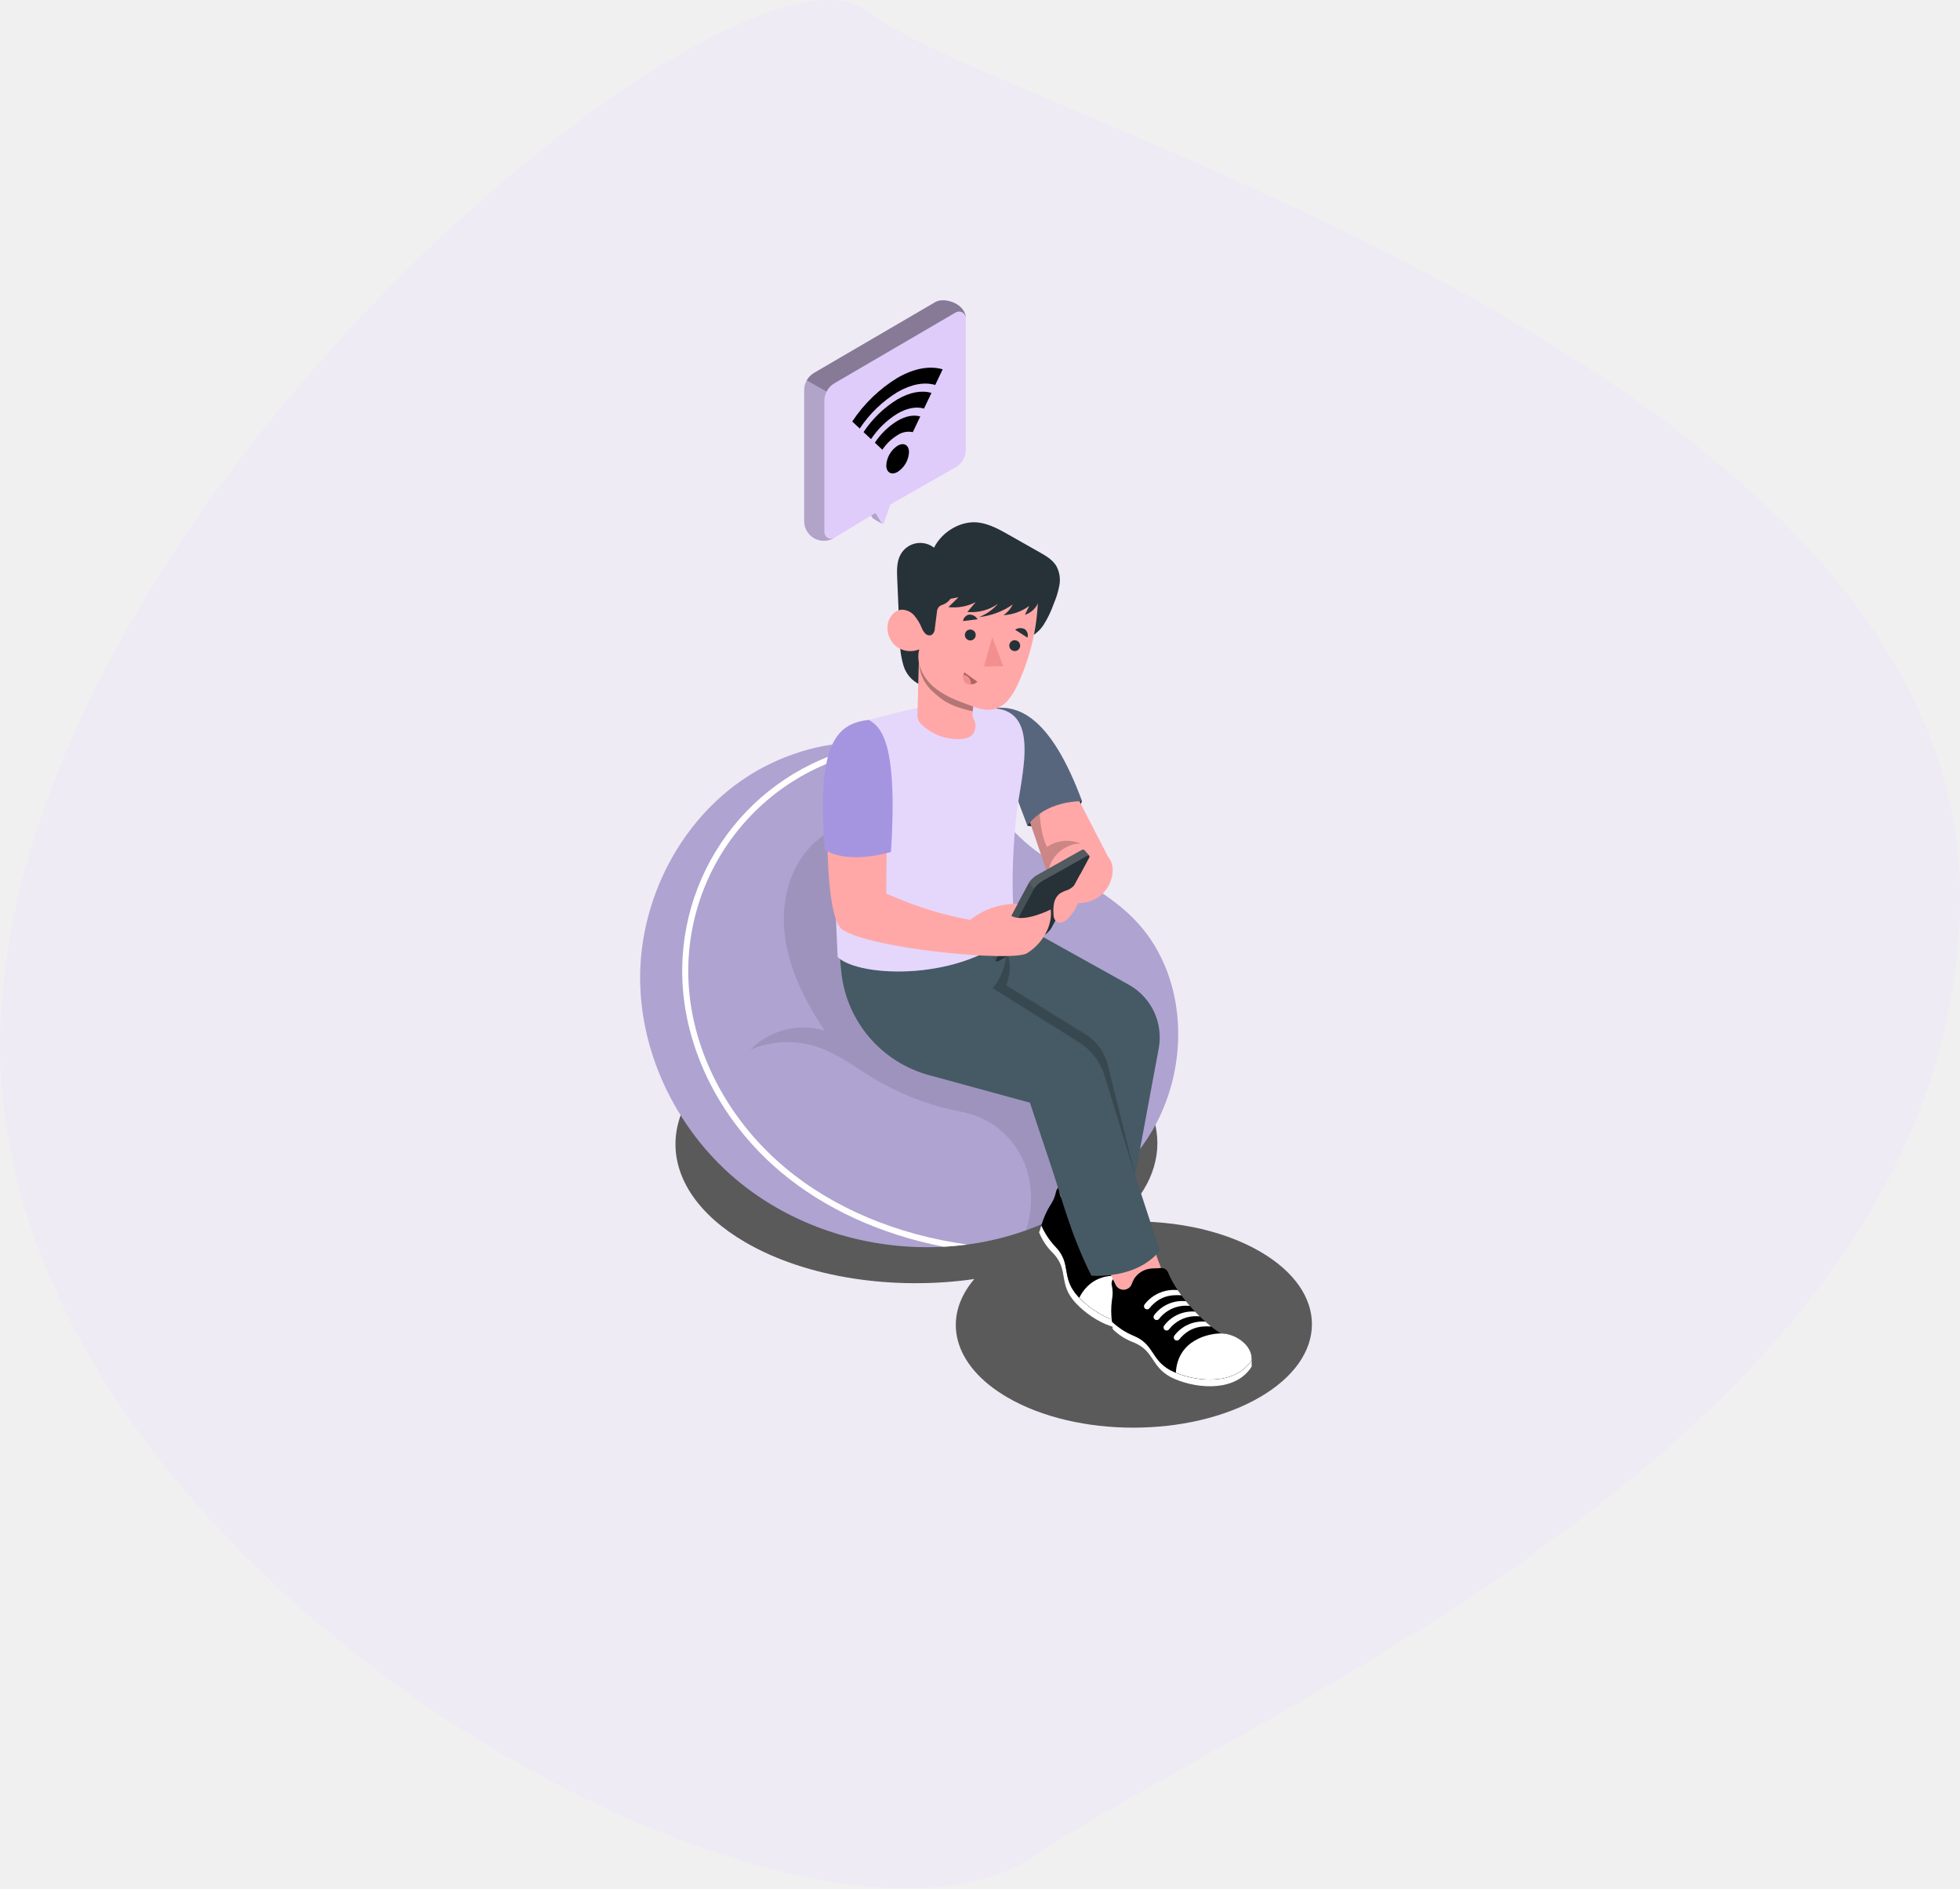
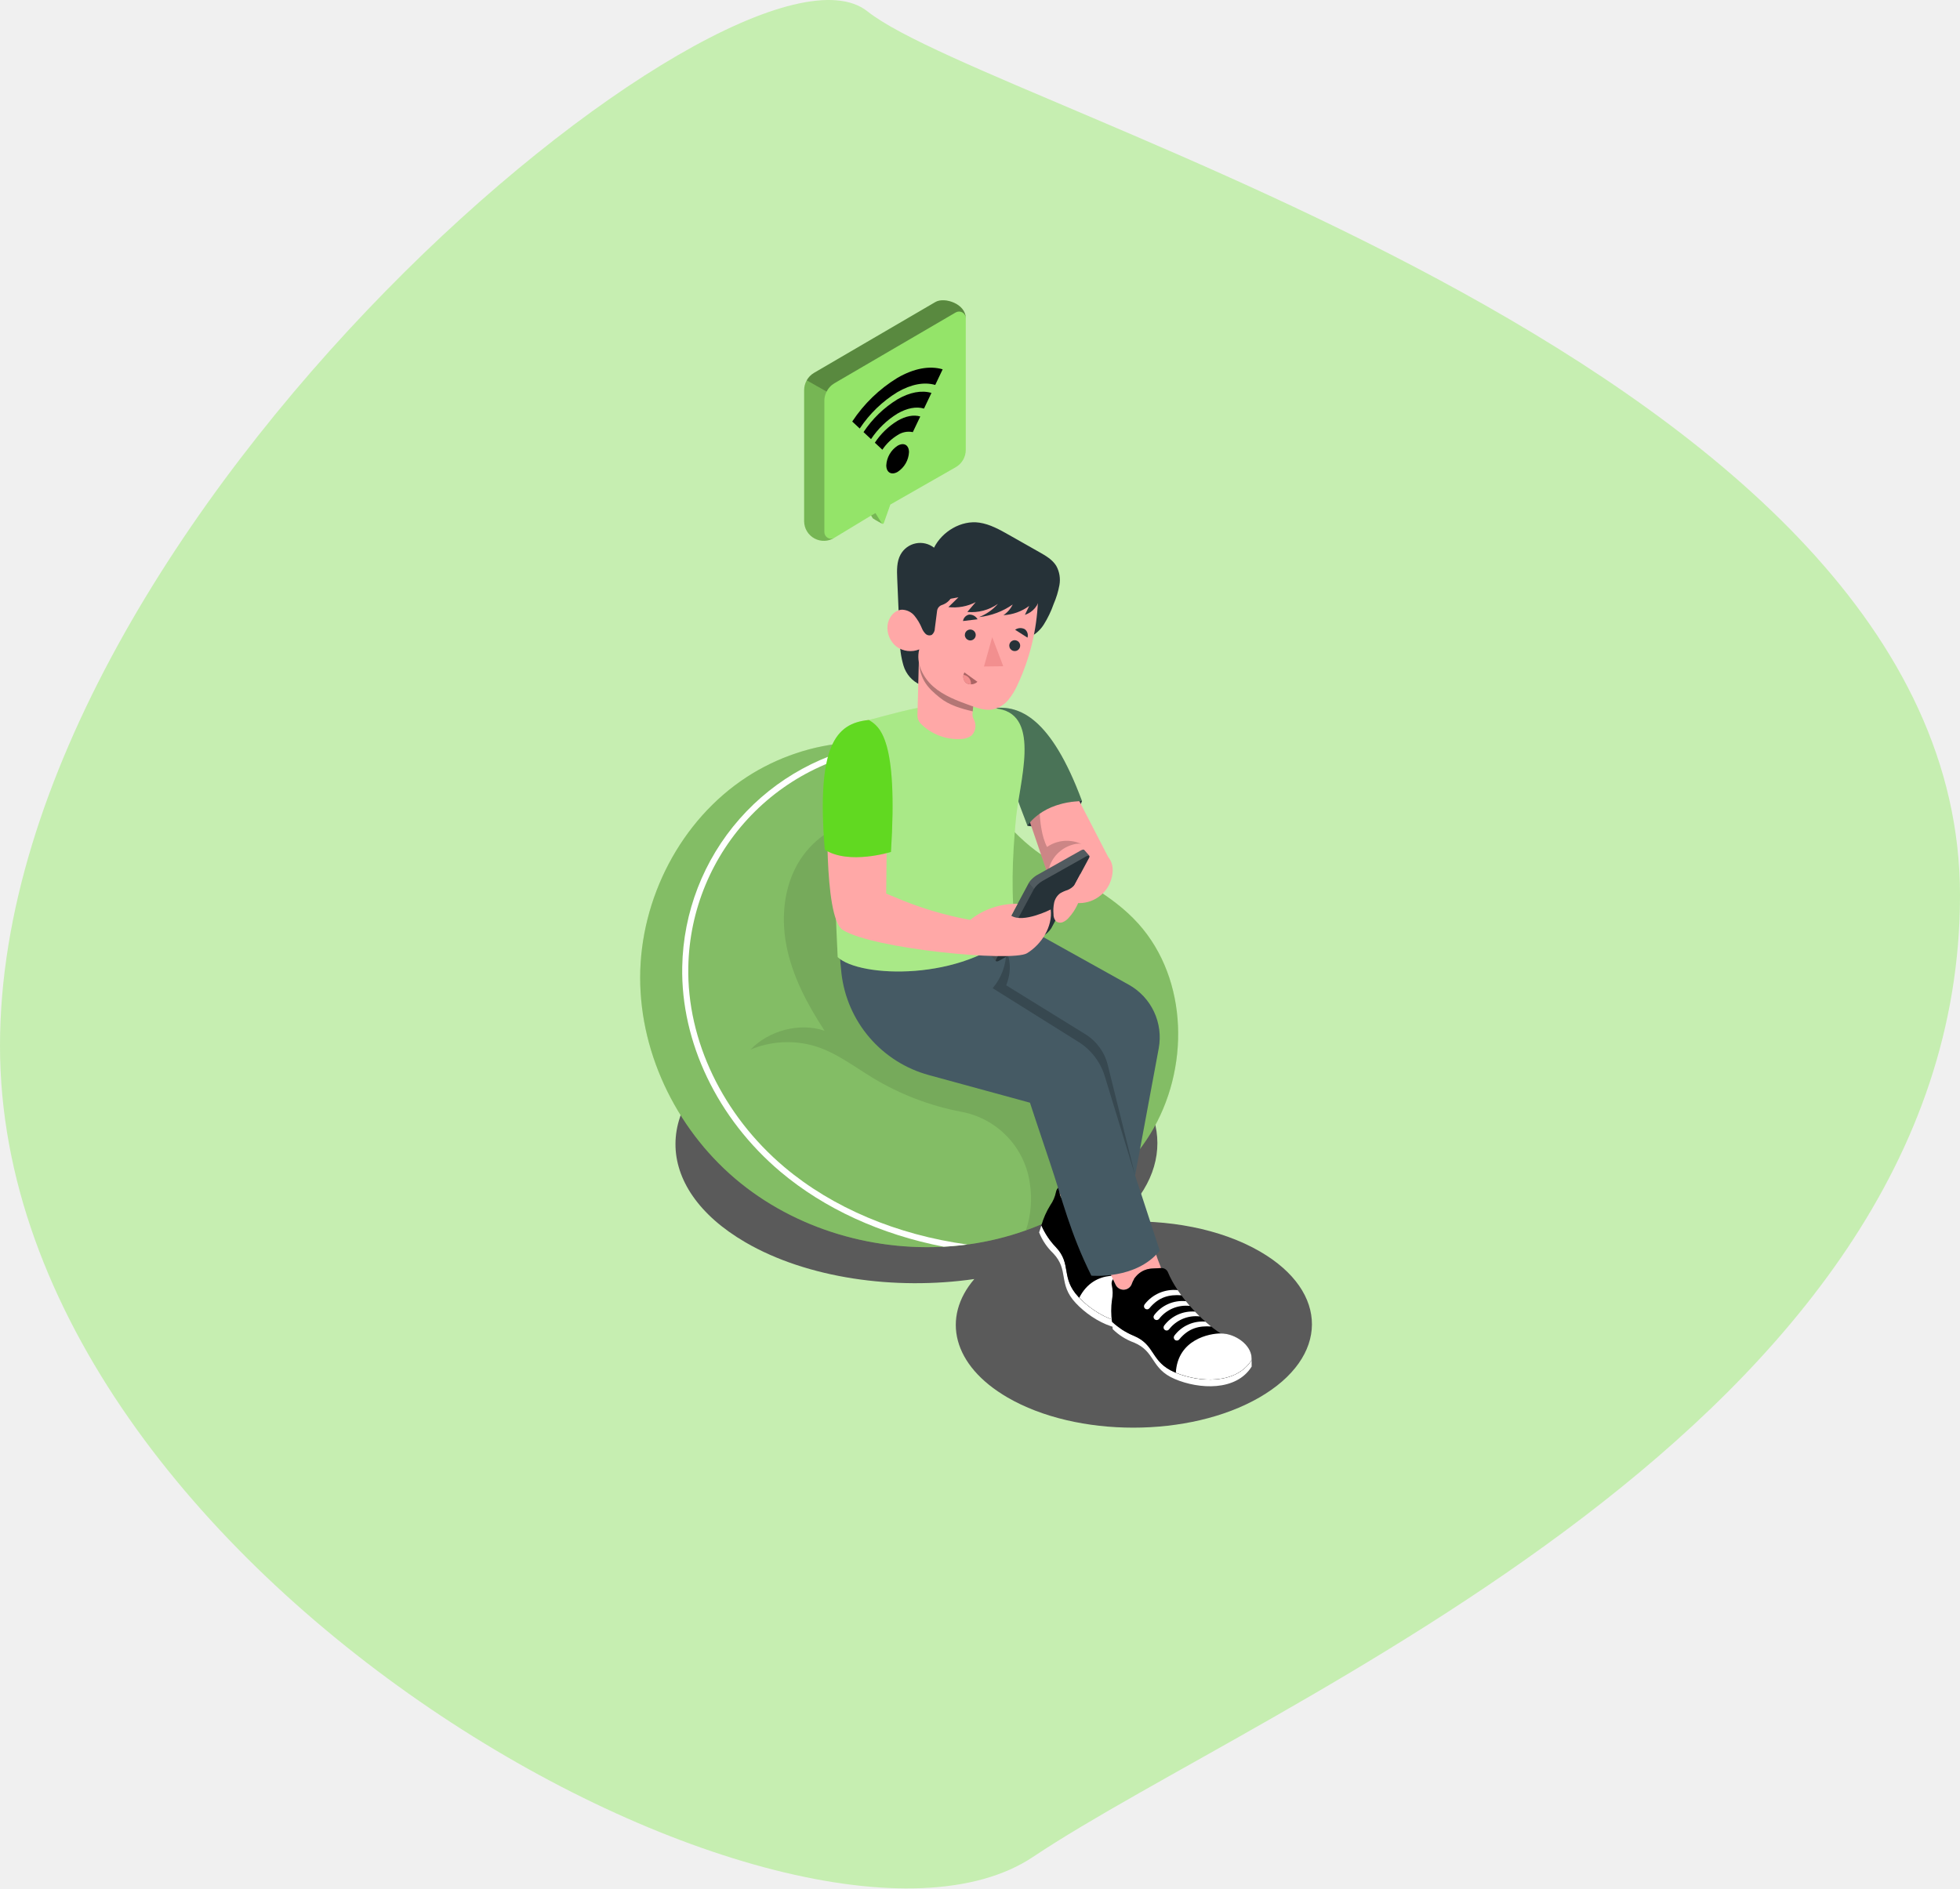
<svg xmlns="http://www.w3.org/2000/svg" width="248" height="239" viewBox="0 0 248 239" fill="none">
-   <path d="M248 113.284C248 180.509 159.933 215.477 130.717 235.006C101.5 254.535 0 199.59 0 132.365C0 65.139 93.5 -11.456 109.75 1.431C126 14.319 248 46.059 248 113.284Z" fill="#efebf5" />
+   <path d="M248 113.284C248 180.509 159.933 215.477 130.717 235.006C101.5 254.535 0 199.59 0 132.365C0 65.139 93.5 -11.456 109.75 1.431C126 14.319 248 46.059 248 113.284Z" fill="#c6eeb1" />
  <path d="M94.469 132.255C106.415 125.358 125.72 125.358 137.588 132.255C148.078 138.35 149.24 147.787 141.131 154.66C147.674 154.254 154.455 155.502 159.452 158.405C168.223 163.503 168.176 171.766 159.349 176.863C150.522 181.959 136.255 181.96 127.481 176.863C120.503 172.808 119.113 166.75 123.28 161.875C113.224 163.329 102.157 161.783 94.326 157.232C82.46 150.333 82.524 139.152 94.469 132.255Z" fill="#5A5A5A" />
-   <path d="M131.976 108.329C136.05 111.158 140.638 113.115 144.041 116.907C150.397 123.992 150.544 135.39 145.552 143.494C140.56 151.597 131.281 156.467 121.828 157.578C111.912 158.747 101.505 156.007 93.726 149.748C85.946 143.489 80.996 133.711 81 123.727C81.004 113.744 86.118 103.799 94.48 98.345C102.11 93.367 113.073 91.949 120.729 97.643C124.6 100.522 127.18 104.771 131.041 107.658C131.349 107.887 131.661 108.111 131.976 108.329Z" fill="#D0BFFF" />
+   <path d="M131.976 108.329C136.05 111.158 140.638 113.115 144.041 116.907C150.397 123.992 150.544 135.39 145.552 143.494C140.56 151.597 131.281 156.467 121.828 157.578C111.912 158.747 101.505 156.007 93.726 149.748C85.946 143.489 80.996 133.711 81 123.727C81.004 113.744 86.118 103.799 94.48 98.345C102.11 93.367 113.073 91.949 120.729 97.643C124.6 100.522 127.18 104.771 131.041 107.658C131.349 107.887 131.661 108.111 131.976 108.329Z" fill="#94e469" />
  <path opacity="0.2" d="M131.976 108.329C136.05 111.158 140.638 113.115 144.041 116.907C150.397 123.992 150.544 135.39 145.552 143.494C140.56 151.597 131.281 156.467 121.828 157.578C111.912 158.747 101.505 156.007 93.726 149.748C85.946 143.489 80.996 133.711 81 123.727C81.004 113.744 86.118 103.799 94.48 98.345C102.11 93.367 113.073 91.949 120.729 97.643C124.6 100.522 127.18 104.771 131.041 107.658C131.349 107.887 131.661 108.111 131.976 108.329Z" fill="black" />
  <path opacity="0.1" d="M131.976 108.329C136.05 111.158 140.638 113.115 144.041 116.907C150.397 123.992 150.544 135.39 145.552 143.494C140.56 151.597 131.281 156.467 121.828 157.578C111.912 158.747 101.505 156.007 93.726 149.748C85.946 143.489 80.996 133.711 81 123.727C81.004 113.744 86.118 103.799 94.48 98.345C102.11 93.367 113.073 91.949 120.729 97.643C124.6 100.522 127.18 104.771 131.041 107.658C131.349 107.887 131.661 108.111 131.976 108.329Z" fill="white" />
  <path opacity="0.1" d="M130.317 149.838L130.289 149.635C129.952 147.426 128.933 145.378 127.375 143.776C125.817 142.174 123.798 141.099 121.599 140.702C117.666 139.949 113.898 138.506 110.468 136.438C108.036 134.968 105.738 133.165 103.009 132.367C100.353 131.605 97.518 131.769 94.969 132.834C97.262 130.426 101.191 129.367 104.335 130.455C102.16 127.127 100.246 123.541 99.498 119.636C98.749 115.732 99.28 111.447 101.635 108.243C102.639 106.878 103.933 105.751 105.425 104.946C106.916 104.14 108.568 103.675 110.26 103.585C111.953 103.494 113.644 103.78 115.213 104.422C116.782 105.064 118.189 106.046 119.333 107.297C121.664 109.847 122.977 113.437 124.51 116.535C125.61 118.761 126.748 121.038 128.561 122.734C131.297 125.292 135.231 126.215 138.067 128.663C141.283 131.438 142.67 135.876 142.685 140.124C142.632 142.99 142.214 145.838 141.441 148.598C138.116 151.772 134.149 154.197 129.809 155.71C130.44 153.82 130.614 151.808 130.317 149.838Z" fill="black" />
  <path d="M86.323 122.358C86.448 115.462 89.015 108.835 93.567 103.654C98.119 98.473 104.361 95.075 111.183 94.063C112.13 94.156 113.069 94.314 113.994 94.535C106.822 94.915 100.06 97.998 95.068 103.163C90.077 108.328 87.227 115.191 87.092 122.372C86.909 131.666 91.457 141.137 99.251 147.711C105.362 152.862 113.478 156.278 122.399 157.507C122.209 157.533 122.019 157.559 121.828 157.582C121.028 157.676 120.221 157.743 119.414 157.786C111.488 156.249 104.31 152.982 98.756 148.299C90.784 141.578 86.137 131.879 86.323 122.358Z" fill="white" />
  <path d="M140.703 146.733C140.411 148.263 140.245 149.814 140.206 151.37L139.103 150.956C138.581 150.759 138.014 150.721 137.47 150.845C136.927 150.968 136.431 151.249 136.046 151.652L135.992 151.709C135.795 151.915 135.526 152.037 135.241 152.05C134.957 152.063 134.678 151.965 134.463 151.778C134.348 151.678 134.256 151.555 134.191 151.417C134.125 151.28 134.089 151.13 134.084 150.978L133.937 146.296L140.703 146.733Z" fill="#FFA8A7" />
  <path d="M136.455 164.135C138.738 166.577 142.941 168.713 145.995 166.628L145.652 167.405C142.599 169.488 138.395 167.353 136.113 164.912C133.83 162.47 135.313 160.778 133.257 158.612C132.481 157.87 131.875 156.97 131.479 155.973C131.57 155.74 131.657 155.436 131.765 155.087C132.208 156.104 132.828 157.035 133.597 157.835C135.654 160.001 134.173 161.692 136.455 164.135Z" fill="white" />
  <path d="M132.892 152.536C133.244 152.036 133.488 151.469 133.61 150.871C133.631 150.731 133.682 150.599 133.76 150.481C133.839 150.364 133.941 150.265 134.062 150.192L134.086 150.977C134.093 151.196 134.165 151.407 134.291 151.584C134.418 151.762 134.594 151.899 134.798 151.977C135.001 152.055 135.224 152.071 135.436 152.023C135.649 151.975 135.843 151.865 135.994 151.708L136.048 151.651C136.434 151.249 136.928 150.968 137.471 150.845C138.014 150.721 138.582 150.76 139.103 150.956L140.221 151.377C140.387 151.44 140.53 151.552 140.63 151.7C140.73 151.847 140.781 152.022 140.777 152.2C140.705 155.402 142.199 159.655 143.769 161.991C145.382 162.658 146.775 164.857 146.064 166.468L145.993 166.629C142.939 168.712 138.736 166.577 136.453 164.136C134.17 161.694 135.653 160.002 133.597 157.835C132.828 157.036 132.208 156.105 131.765 155.088C132.02 154.189 132.399 153.33 132.892 152.536Z" fill="black" />
  <path d="M137.358 157.159C137.266 157.201 137.162 157.207 137.067 157.175C136.971 157.142 136.892 157.074 136.846 156.985C136.799 156.895 136.789 156.791 136.818 156.695C136.847 156.598 136.911 156.516 136.999 156.466C137.668 156.089 138.424 155.891 139.192 155.893C139.961 155.894 140.716 156.094 141.384 156.473C141.452 156.725 141.525 156.976 141.602 157.226C140.961 156.848 140.233 156.643 139.489 156.631C138.745 156.62 138.01 156.801 137.358 157.159Z" fill="white" />
  <path d="M136.796 155.427C136.704 155.471 136.6 155.477 136.504 155.445C136.408 155.413 136.328 155.345 136.281 155.255C136.234 155.165 136.225 155.06 136.254 154.963C136.283 154.866 136.348 154.784 136.437 154.735C137.137 154.351 137.924 154.153 138.723 154.16C139.521 154.166 140.305 154.377 140.999 154.771C141.044 155.032 141.099 155.294 141.158 155.556C139.826 154.854 138.484 154.574 136.796 155.427Z" fill="white" />
  <path d="M137.975 158.881C137.884 158.924 137.779 158.931 137.683 158.899C137.587 158.867 137.507 158.798 137.46 158.708C137.414 158.618 137.404 158.514 137.433 158.417C137.462 158.32 137.527 158.238 137.616 158.188C138.269 157.82 139.006 157.622 139.756 157.615C140.506 157.607 141.246 157.789 141.908 158.144C142.004 158.415 142.107 158.681 142.212 158.944C141.571 158.568 140.844 158.364 140.102 158.353C139.359 158.342 138.626 158.524 137.975 158.881Z" fill="white" />
  <path d="M143.77 161.99C145.383 162.657 146.776 164.856 146.065 166.467L145.994 166.628C142.985 168.68 138.865 166.638 136.56 164.242C138.483 160.473 142.501 161.412 143.77 161.99Z" fill="white" />
  <path d="M138.65 160.563C138.558 160.608 138.453 160.616 138.356 160.584C138.259 160.553 138.178 160.484 138.131 160.393C138.084 160.303 138.074 160.197 138.104 160.099C138.134 160.002 138.201 159.92 138.291 159.871C138.946 159.502 139.684 159.305 140.436 159.298C141.188 159.291 141.929 159.475 142.591 159.832C142.728 160.131 142.868 160.418 143.011 160.692C141.681 159.99 140.338 159.712 138.65 160.563Z" fill="white" />
  <path d="M145.5 156.042C145.85 157.559 146.324 159.046 146.917 160.486L145.744 160.551C145.187 160.582 144.652 160.775 144.205 161.108C143.757 161.44 143.418 161.897 143.228 162.421L143.201 162.495C143.104 162.763 142.907 162.983 142.652 163.11C142.397 163.237 142.102 163.26 141.83 163.176C141.685 163.13 141.551 163.056 141.435 162.956C141.32 162.857 141.227 162.735 141.161 162.598L139.136 158.375L145.5 156.042Z" fill="#FFA8A7" />
  <path d="M148.639 173.678C151.713 174.99 156.42 175.247 158.372 172.108V172.956C156.417 176.095 151.712 175.838 148.639 174.525C145.566 173.212 146.239 171.067 143.483 169.914C142.475 169.548 141.558 168.969 140.793 168.217C140.783 167.967 140.74 167.653 140.697 167.29C141.513 168.042 142.457 168.643 143.483 169.065C146.237 170.219 145.565 172.364 148.639 173.678Z" fill="white" />
  <path d="M140.697 164.504C140.817 163.905 140.812 163.287 140.682 162.691C140.645 162.555 140.639 162.412 140.663 162.273C140.687 162.134 140.741 162.002 140.821 161.887L141.161 162.598C141.256 162.795 141.406 162.959 141.594 163.071C141.781 163.182 141.997 163.236 142.215 163.225C142.433 163.214 142.643 163.139 142.818 163.009C142.994 162.88 143.127 162.701 143.201 162.496L143.228 162.422C143.418 161.898 143.758 161.441 144.205 161.109C144.652 160.776 145.188 160.583 145.744 160.552L146.937 160.486C147.114 160.476 147.291 160.521 147.441 160.616C147.592 160.711 147.71 160.85 147.778 161.014C149.004 163.973 152.089 167.26 154.467 168.765C156.212 168.725 158.374 170.174 158.374 171.935V172.111C156.418 175.249 151.713 174.992 148.64 173.68C145.567 172.367 146.24 170.221 143.485 169.069C142.458 168.647 141.515 168.046 140.699 167.294C140.568 166.368 140.568 165.429 140.697 164.504Z" fill="black" />
  <path d="M146.649 166.93C146.583 167.008 146.489 167.057 146.388 167.066C146.287 167.076 146.186 167.046 146.107 166.982C146.027 166.918 145.976 166.826 145.964 166.725C145.951 166.624 145.979 166.522 146.041 166.441C146.501 165.826 147.113 165.341 147.816 165.032C148.52 164.722 149.291 164.601 150.056 164.678C150.22 164.881 150.388 165.081 150.559 165.279C149.82 165.192 149.071 165.299 148.386 165.588C147.7 165.878 147.102 166.34 146.649 166.93Z" fill="white" />
  <path d="M145.436 165.573C145.37 165.651 145.277 165.7 145.176 165.709C145.074 165.719 144.973 165.689 144.894 165.625C144.815 165.561 144.763 165.469 144.751 165.368C144.739 165.267 144.766 165.165 144.828 165.085C145.314 164.451 145.954 163.952 146.688 163.635C147.421 163.319 148.223 163.195 149.018 163.276C149.165 163.496 149.32 163.714 149.479 163.931C147.977 163.826 146.636 164.112 145.436 165.573Z" fill="white" />
  <path d="M147.909 168.258C147.842 168.333 147.749 168.381 147.649 168.39C147.548 168.399 147.448 168.368 147.37 168.305C147.291 168.242 147.24 168.151 147.228 168.051C147.215 167.951 147.241 167.85 147.301 167.769C147.751 167.168 148.345 166.69 149.028 166.381C149.711 166.071 150.462 165.939 151.21 165.997C151.408 166.207 151.61 166.409 151.811 166.606C151.073 166.52 150.326 166.627 149.642 166.917C148.958 167.206 148.361 167.668 147.909 168.258Z" fill="white" />
  <path d="M154.467 168.763C156.212 168.722 158.374 170.172 158.374 171.933V172.108C156.449 175.2 151.855 174.995 148.779 173.733C149.014 169.509 153.072 168.747 154.467 168.763Z" fill="white" />
  <path d="M149.205 169.524C149.14 169.602 149.046 169.651 148.945 169.66C148.844 169.67 148.743 169.64 148.663 169.576C148.584 169.512 148.533 169.42 148.52 169.319C148.508 169.218 148.536 169.116 148.597 169.035C149.048 168.433 149.644 167.955 150.329 167.646C151.014 167.336 151.767 167.205 152.516 167.265C152.762 167.483 153.006 167.689 153.248 167.882C151.746 167.777 150.406 168.062 149.205 169.524Z" fill="white" />
  <path d="M127.44 116.054L142.828 124.627C144.223 125.404 145.338 126.599 146.018 128.044C146.697 129.489 146.905 131.111 146.614 132.68L143.627 148.765L146.742 158.28C143.771 161.99 138.09 161.446 138.09 161.446C135.384 156.019 134.421 151.791 132.884 147.244C131.346 142.696 130.322 139.558 130.322 139.558L117.542 136.066C114.62 135.272 112.002 133.62 110.028 131.323C108.054 129.027 106.814 126.191 106.469 123.182C106.251 121.25 106.241 119.93 106.241 119.93L127.44 116.054Z" fill="#455A64" />
  <path opacity="0.2" d="M127.325 120.377C127.323 122.094 126.713 123.756 125.604 125.067L136.463 131.864C138.056 132.861 139.236 134.4 139.785 136.197L143.629 148.765L140.162 134.769C139.763 133.159 138.75 131.769 137.339 130.897L127.313 124.7C128.337 122.138 127.325 120.377 127.325 120.377Z" fill="black" />
  <path d="M136.906 101.383C135.337 105.584 130.009 104.511 130.009 104.511C129.736 98.855 136.906 101.383 136.906 101.383Z" fill="#263238" />
  <path d="M125.774 89.615L126.171 89.619C128.83 89.649 132.193 91.457 133.836 96.097L140.222 108.466L132.933 111.698L128.944 100.021L125.774 89.615Z" fill="#FFA8A7" />
  <path opacity="0.2" d="M130.894 97.823C131.403 99.284 131.435 100.86 131.516 102.405C131.598 103.949 131.776 105.815 132.483 107.19C133.262 106.651 134.195 106.379 135.142 106.413C136.089 106.448 136.999 106.787 137.737 107.382C138.266 107.826 138.673 108.398 138.919 109.043L132.933 111.698L128.944 100.021L126.983 93.583C127.884 93.995 128.694 94.582 129.365 95.31C130.037 96.038 130.556 96.892 130.894 97.823Z" fill="black" />
  <path d="M132.864 109.466C133.141 108.777 133.589 108.17 134.166 107.704C134.744 107.237 135.43 106.926 136.162 106.799C136.923 106.721 137.692 106.832 138.401 107.122C139.109 107.413 139.734 107.874 140.222 108.465C141.017 109.426 140.892 110.725 140.39 111.867C139.971 112.754 139.257 113.468 138.37 113.888C137.484 114.308 136.479 114.408 135.527 114.171C133.643 113.645 132.155 111.288 132.864 109.466Z" fill="#FFA8A7" />
  <path d="M125.774 89.615C128.95 89.262 132.951 90.726 136.906 101.383C131.755 101.51 130.009 104.511 130.009 104.511C127.682 98.582 125.063 90.362 125.063 90.362L125.774 89.615Z" fill="#455A64" />
-   <path opacity="0.2" d="M125.774 89.615C128.95 89.262 132.951 90.726 136.906 101.383C131.755 101.51 130.009 104.511 130.009 104.511C127.682 98.582 125.063 90.362 125.063 90.362L125.774 89.615Z" fill="#a594e0" />
-   <path d="M105.995 121.13C108.725 123.752 121.836 124.234 128.526 117.865C127.884 113.369 128.098 108.553 128.526 103.789C128.954 99.026 131.737 90.695 126.421 89.727C119.321 88.341 115.734 89.615 109.938 91.124C104.871 99.562 105.567 112.192 105.995 121.13Z" fill="#DFCCFB" />
+   <path opacity="0.2" d="M125.774 89.615C128.95 89.262 132.951 90.726 136.906 101.383C131.755 101.51 130.009 104.511 130.009 104.511C127.682 98.582 125.063 90.362 125.063 90.362L125.774 89.615Z" fill="#61d921" />
+   <path d="M105.995 121.13C108.725 123.752 121.836 124.234 128.526 117.865C127.884 113.369 128.098 108.553 128.526 103.789C128.954 99.026 131.737 90.695 126.421 89.727C119.321 88.341 115.734 89.615 109.938 91.124C104.871 99.562 105.567 112.192 105.995 121.13Z" fill="#94e469" />
  <path opacity="0.2" d="M105.995 121.13C108.725 123.752 121.836 124.234 128.526 117.865C127.884 113.369 128.098 108.553 128.526 103.789C128.954 99.026 131.737 90.695 126.421 89.727C119.321 88.341 115.734 89.615 109.938 91.124C104.871 99.562 105.567 112.192 105.995 121.13Z" fill="white" />
  <path d="M116.457 86.672C115.947 86.444 115.492 86.109 115.123 85.689C114.754 85.27 114.48 84.775 114.319 84.24C114.005 83.168 113.849 82.057 113.855 80.94L113.525 73.22C113.481 72.18 113.45 71.081 113.955 70.172C114.154 69.814 114.429 69.502 114.759 69.26C115.09 69.018 115.47 68.85 115.871 68.769C116.273 68.687 116.688 68.694 117.087 68.788C117.486 68.882 117.86 69.062 118.183 69.314C119.22 67.252 121.638 65.809 123.921 66.147C125.263 66.346 126.478 67.027 127.658 67.695L131.523 69.884C132.329 70.34 133.17 70.829 133.651 71.621C134.058 72.358 134.199 73.212 134.051 74.041C133.901 74.862 133.657 75.663 133.324 76.429C133.004 77.35 132.581 78.231 132.062 79.057C131.536 79.887 130.743 80.513 129.813 80.831C126.762 81.737 124.403 84.222 121.645 85.812C120.903 86.28 120.109 86.659 119.279 86.941C118.332 87.132 117.35 87.039 116.457 86.672Z" fill="#263238" />
  <path d="M123.325 87.297L123.05 90.376C123.036 90.615 123.097 90.852 123.224 91.055C123.394 91.377 123.46 91.744 123.411 92.105C123.362 92.466 123.202 92.802 122.952 93.067C122.555 93.366 122.073 93.529 121.577 93.533C120.638 93.584 119.699 93.435 118.822 93.097C117.945 92.758 117.15 92.238 116.488 91.57C116.354 91.43 116.249 91.265 116.18 91.084C116.111 90.903 116.079 90.71 116.085 90.516L116.287 82.708L123.325 87.297Z" fill="#FFA8A7" />
  <path opacity="0.3" d="M116.287 82.708L123.325 87.297L123.081 90.028C121.589 89.678 120.088 89.248 118.907 88.288C117.405 87.066 116.085 85.856 116.287 82.708Z" fill="black" />
  <path d="M131.328 76.153C131.174 79.752 130.317 83.285 128.803 86.554C128.495 87.279 128.087 87.956 127.59 88.568C127.087 89.182 126.394 89.61 125.619 89.784C124.668 89.962 123.705 89.626 122.795 89.295C121.132 88.692 119.427 88.064 118.095 86.9C116.762 85.737 115.866 83.9 116.314 82.189C115.844 82.377 115.335 82.444 114.832 82.385C114.33 82.325 113.85 82.14 113.437 81.847C113.039 81.528 112.726 81.116 112.527 80.646C112.328 80.177 112.249 79.665 112.297 79.157C112.401 78.173 113.153 77.188 114.142 77.163C114.445 77.172 114.743 77.247 115.015 77.381C115.287 77.514 115.527 77.705 115.718 77.94C116.099 78.411 116.409 78.935 116.64 79.495C116.745 79.765 116.904 80.009 117.108 80.214C117.212 80.314 117.345 80.381 117.488 80.404C117.631 80.427 117.778 80.406 117.908 80.344C118.029 80.243 118.125 80.116 118.191 79.973C118.256 79.83 118.289 79.674 118.287 79.516L118.572 77.297C118.595 77.127 118.667 76.967 118.78 76.837C118.892 76.707 119.039 76.612 119.204 76.563C119.702 76.395 120.122 76.054 120.389 75.602C120.623 75.204 120.795 74.774 120.9 74.326C120.921 74.242 120.962 74.164 121.019 74.099C121.076 74.034 121.147 73.983 121.227 73.951C121.308 73.919 121.394 73.906 121.48 73.913C121.567 73.921 121.65 73.948 121.723 73.994C124.468 75.704 128.143 76.402 131.328 76.153Z" fill="#FFA8A7" />
  <path d="M125.547 80.642L126.943 84.322L124.504 84.352L125.547 80.642Z" fill="#F28F8F" />
  <path d="M122.03 85.103L123.671 86.289C123.481 86.466 123.239 86.576 122.982 86.603C122.724 86.629 122.465 86.572 122.243 86.438C122.06 86.273 121.939 86.051 121.9 85.808C121.861 85.565 121.907 85.316 122.03 85.103Z" fill="#F28F8F" />
  <path opacity="0.3" d="M122.03 85.103L123.671 86.289C123.481 86.466 123.239 86.576 122.982 86.603C122.724 86.629 122.465 86.572 122.243 86.438C122.06 86.273 121.939 86.051 121.9 85.808C121.861 85.565 121.907 85.316 122.03 85.103Z" fill="black" />
  <path d="M122.855 86.605C122.639 86.611 122.426 86.553 122.243 86.438C122.095 86.316 121.986 86.154 121.93 85.971C121.874 85.787 121.874 85.591 121.929 85.408C122.207 85.452 122.457 85.6 122.63 85.823C122.802 86.045 122.883 86.325 122.855 86.605Z" fill="#F28F8F" />
  <path d="M122.107 80.177C122.071 80.308 122.073 80.447 122.116 80.577C122.158 80.706 122.237 80.82 122.344 80.905C122.452 80.989 122.581 81.039 122.717 81.05C122.853 81.061 122.988 81.031 123.107 80.964C123.226 80.897 123.322 80.797 123.384 80.675C123.446 80.554 123.47 80.417 123.454 80.282C123.438 80.147 123.382 80.019 123.293 79.916C123.205 79.812 123.088 79.738 122.956 79.701C122.869 79.676 122.778 79.669 122.689 79.68C122.599 79.69 122.512 79.719 122.433 79.763C122.354 79.807 122.285 79.867 122.229 79.938C122.173 80.009 122.132 80.09 122.107 80.177Z" fill="#263238" />
  <path d="M127.731 81.526C127.694 81.657 127.697 81.796 127.739 81.926C127.781 82.055 127.861 82.169 127.968 82.254C128.075 82.338 128.204 82.388 128.34 82.399C128.476 82.409 128.612 82.379 128.73 82.313C128.849 82.246 128.945 82.146 129.007 82.024C129.069 81.903 129.093 81.766 129.077 81.631C129.061 81.496 129.005 81.368 128.916 81.265C128.828 81.161 128.711 81.087 128.579 81.05C128.404 81 128.216 81.023 128.056 81.112C127.897 81.202 127.78 81.35 127.731 81.526Z" fill="#263238" />
  <path d="M128.444 79.703L130.008 80.7C130.067 80.509 130.067 80.304 130.006 80.114C129.946 79.923 129.829 79.755 129.67 79.633C129.48 79.529 129.264 79.481 129.047 79.493C128.831 79.505 128.622 79.578 128.444 79.703Z" fill="#263238" />
  <path d="M123.691 78.376L121.849 78.598C121.879 78.4 121.968 78.216 122.105 78.07C122.242 77.924 122.421 77.823 122.617 77.782C122.833 77.771 123.049 77.821 123.239 77.925C123.428 78.031 123.585 78.186 123.691 78.376Z" fill="#263238" />
  <path d="M131.573 75.536C131.507 76.056 131.293 76.547 130.959 76.951C130.624 77.354 130.181 77.655 129.682 77.817L130.226 76.686C129.277 77.388 128.142 77.795 126.962 77.856C127.468 77.52 127.873 77.054 128.137 76.507C126.875 77.388 125.411 77.935 123.88 78.099C124.8 77.741 125.62 77.166 126.269 76.423C125.14 77.213 123.767 77.577 122.396 77.448L123.457 76.204C122.394 76.754 121.191 76.973 120.003 76.834L121.27 75.598L119.372 75.933C119.755 74.978 120.036 73.987 120.212 72.974C122.129 72.818 124.058 72.984 125.92 73.463C127.805 73.949 129.754 74.845 131.573 75.536Z" fill="#263238" />
  <path d="M125.343 120.837C125.343 120.847 125.344 120.857 125.347 120.867C125.351 120.88 125.357 120.891 125.365 120.901L126.02 121.65C126.01 121.639 126.013 121.617 126.009 121.6C126.033 121.716 126.203 121.712 126.486 121.553L131.972 118.467C132.397 118.222 132.757 117.88 133.024 117.469L137.796 108.585C137.874 108.439 137.871 108.351 137.816 108.31C137.821 108.314 137.835 108.31 137.838 108.314L137.184 107.565C137.173 107.554 137.16 107.545 137.146 107.54C137.132 107.534 137.117 107.531 137.101 107.531C137.088 107.53 137.076 107.53 137.063 107.531C137.052 107.532 137.041 107.533 137.03 107.535H137.022H137.019L136.999 107.54L136.97 107.548L136.94 107.558L136.911 107.568L136.882 107.58C136.873 107.583 136.863 107.588 136.853 107.592C136.843 107.597 136.834 107.601 136.824 107.606L136.794 107.621L136.763 107.636L136.731 107.654L136.718 107.661L131.232 110.747L131.213 110.758L131.182 110.776L131.152 110.794L131.124 110.812L131.097 110.829L131.074 110.844L131.051 110.86L131.033 110.872L131.017 110.883L131 110.895L130.984 110.907L130.972 110.916L130.96 110.924L130.948 110.933L130.936 110.942L130.924 110.951L130.914 110.959L130.904 110.967L130.895 110.974L130.885 110.982L130.876 110.989L130.866 110.997L130.856 111.004L130.846 111.012L130.836 111.02L130.826 111.028L130.816 111.037L130.807 111.045L130.796 111.053L130.782 111.066L130.766 111.078L130.752 111.091L130.736 111.104C130.713 111.125 130.69 111.145 130.667 111.166L130.649 111.183L130.631 111.2L130.615 111.215L130.605 111.224L130.595 111.234L130.585 111.244L130.575 111.254L130.565 111.263L130.556 111.272L130.547 111.281L130.538 111.291L130.529 111.299L130.52 111.308L130.512 111.317L130.502 111.327L130.492 111.338L130.482 111.348L130.472 111.359L130.463 111.369L130.452 111.38L130.44 111.395L130.427 111.409L130.414 111.423L130.4 111.439L130.382 111.46L130.365 111.48L130.346 111.504L130.325 111.53C130.317 111.539 130.31 111.549 130.304 111.558L130.282 111.587C130.275 111.596 130.268 111.606 130.261 111.615L130.242 111.644C130.236 111.653 130.229 111.663 130.224 111.672L130.207 111.699L130.191 111.725L130.177 111.75L125.405 120.637C125.401 120.646 125.396 120.654 125.392 120.663C125.388 120.671 125.384 120.679 125.381 120.687C125.377 120.696 125.374 120.703 125.371 120.711C125.367 120.719 125.364 120.728 125.361 120.735C125.358 120.743 125.356 120.751 125.354 120.759C125.351 120.768 125.35 120.776 125.348 120.784C125.346 120.791 125.348 120.793 125.346 120.798V120.801V120.809C125.344 120.818 125.343 120.827 125.343 120.837ZM137.654 108.296C137.659 108.296 137.668 108.289 137.673 108.288C137.691 108.284 137.695 108.295 137.711 108.294C137.692 108.293 137.673 108.293 137.655 108.296H137.654ZM131.272 111.965C131.319 111.92 131.372 111.879 131.423 111.836C131.373 111.879 131.32 111.919 131.272 111.965H131.272ZM131.013 112.24C131.032 112.217 131.057 112.193 131.079 112.169C131.059 112.193 131.033 112.217 131.014 112.24H131.013ZM125.999 121.55C126.01 121.493 126.03 121.438 126.059 121.388C126.027 121.442 126.008 121.503 126.001 121.566C126.002 121.558 125.998 121.557 125.999 121.55Z" fill="#263238" />
  <path opacity="0.15" d="M125.343 120.81V120.802V120.8C125.343 120.795 125.343 120.79 125.345 120.785C125.347 120.78 125.348 120.769 125.351 120.761C125.353 120.752 125.355 120.744 125.358 120.737C125.361 120.729 125.364 120.721 125.368 120.713C125.371 120.705 125.374 120.697 125.378 120.689C125.381 120.681 125.385 120.672 125.389 120.664C125.393 120.656 125.398 120.648 125.402 120.639L130.177 111.755L130.832 112.503L126.059 121.387C126.03 121.438 126.01 121.493 125.999 121.55C125.995 121.567 125.995 121.585 125.999 121.602C126.002 121.62 126.01 121.636 126.02 121.65L125.365 120.901C125.357 120.891 125.351 120.879 125.347 120.866C125.344 120.857 125.343 120.846 125.343 120.836C125.342 120.828 125.342 120.819 125.343 120.81Z" fill="white" />
  <path opacity="0.2" d="M130.19 111.729L130.206 111.702L130.223 111.675C130.229 111.666 130.235 111.657 130.242 111.647L130.261 111.619C130.268 111.61 130.274 111.6 130.282 111.591L130.303 111.562C130.31 111.552 130.317 111.543 130.325 111.534L130.346 111.507L130.365 111.483L130.382 111.463L130.4 111.443L130.414 111.427L130.426 111.412L130.439 111.398L130.452 111.383L130.462 111.372L130.472 111.362L130.482 111.351L130.492 111.341L130.502 111.331L130.511 111.321L130.52 111.312L130.529 111.303L130.538 111.294L130.547 111.285L130.556 111.276L130.565 111.267L130.575 111.257L130.585 111.247L130.595 111.238L130.605 111.228L130.615 111.218L130.631 111.203L130.649 111.187L130.667 111.17C130.69 111.149 130.711 111.128 130.736 111.108L130.751 111.095L130.766 111.082L130.782 111.069L130.796 111.056L130.807 111.048L130.816 111.04L130.826 111.032L130.836 111.024L130.846 111.016L130.856 111.008L130.866 111L130.875 110.993L130.885 110.985L130.895 110.978L130.904 110.97L130.914 110.963L130.924 110.955L130.936 110.946L130.948 110.937L130.96 110.928L130.972 110.919L130.984 110.911L131 110.899L131.017 110.887L131.033 110.876L131.051 110.863L131.074 110.848L131.097 110.832L131.123 110.815L131.152 110.797L131.182 110.779L131.213 110.761L131.231 110.751L136.718 107.664L136.731 107.657L136.763 107.64L136.793 107.624L136.824 107.61C136.833 107.605 136.843 107.6 136.853 107.596C136.863 107.592 136.872 107.587 136.882 107.583L136.911 107.571L136.94 107.561L136.969 107.551L136.999 107.543L137.019 107.539H137.021H137.03C137.041 107.537 137.052 107.535 137.063 107.534C137.075 107.534 137.088 107.534 137.101 107.534C137.116 107.534 137.132 107.537 137.146 107.543C137.16 107.549 137.173 107.558 137.184 107.569L137.838 108.318C137.809 108.284 137.754 108.273 137.676 108.291C137.569 108.318 137.468 108.36 137.374 108.417L131.888 111.503C131.78 111.565 131.676 111.634 131.577 111.71C131.472 111.79 131.371 111.876 131.275 111.967C131.183 112.054 131.097 112.146 131.017 112.243C130.948 112.324 130.888 112.411 130.836 112.504L130.181 111.755L130.19 111.729Z" fill="white" />
  <path d="M106.427 93.515C106.767 92.856 107.266 92.291 107.879 91.874C108.493 91.456 109.2 91.198 109.939 91.124L110.862 92.534C111.823 94.29 112.316 96.265 112.294 98.267L112.129 113.091H112.125C112.489 113.239 112.851 113.393 113.213 113.543C116.273 114.859 119.472 115.826 122.749 116.425C124.458 115.069 126.583 114.348 128.763 114.384L127.954 115.891C129.487 116.872 132.95 115.103 132.95 115.103C133.204 117.264 131.805 119.507 129.948 120.642C128.092 121.778 110.37 120.109 106.614 117.677C104.143 116.077 104.727 100.793 104.727 100.793C104.555 98.252 105.147 95.717 106.427 93.515Z" fill="#FFA8A7" />
  <path d="M136.696 110.633C136.814 111.217 136.882 111.81 136.897 112.406C136.76 113.822 136.159 115.154 135.188 116.196C134.987 116.424 134.735 116.602 134.453 116.715C134.311 116.77 134.158 116.786 134.008 116.762C133.858 116.738 133.717 116.675 133.599 116.579C133.39 116.33 133.284 116.011 133.301 115.687C133.256 115.207 133.283 114.723 133.38 114.252C133.481 113.776 133.749 113.353 134.136 113.06C134.438 112.881 134.76 112.739 135.095 112.636C135.424 112.498 135.717 112.286 135.951 112.017L136.696 110.633Z" fill="#FFA8A7" />
-   <path d="M109.938 91.124C105.677 91.526 103.315 94.48 104.358 107.531C107.387 109.494 112.733 107.821 112.733 107.821C113.643 93.527 111.324 91.958 109.938 91.124Z" fill="#a594e0" />
-   <path opacity="0.2" d="M109.938 91.124C105.677 91.526 103.315 94.48 104.358 107.531C107.387 109.494 112.733 107.821 112.733 107.821C113.643 93.527 111.324 91.958 109.938 91.124Z" fill="#a594e0" />
-   <path d="M102.076 48.137C102.298 47.739 102.624 47.409 103.018 47.181L118.378 38.213C119.513 37.562 122.2 38.445 122.2 40.269V56.936C122.2 57.382 122.082 57.82 121.858 58.205C121.634 58.591 121.313 58.91 120.926 59.132L110.929 64.844L112.655 63.857L111.826 66.208C111.814 66.242 111.789 66.269 111.757 66.285C111.725 66.301 111.688 66.303 111.654 66.292L111.658 66.302C111.511 66.227 110.858 65.877 110.489 65.632L110.483 65.627L110.458 65.612V65.607C110.445 65.599 110.434 65.589 110.424 65.577L110.221 65.248L105.567 68.068C105.193 68.302 104.765 68.432 104.324 68.446C103.884 68.461 103.448 68.358 103.06 68.149C102.672 67.94 102.346 67.633 102.116 67.257C101.885 66.882 101.758 66.452 101.747 66.012V49.375C101.749 48.941 101.862 48.514 102.076 48.137Z" fill="#DFCCFB" />
+   <path d="M109.938 91.124C105.677 91.526 103.315 94.48 104.358 107.531C107.387 109.494 112.733 107.821 112.733 107.821C113.643 93.527 111.324 91.958 109.938 91.124Z" fill="#61d921" />
+   <path opacity="0.2" d="M109.938 91.124C105.677 91.526 103.315 94.48 104.358 107.531C107.387 109.494 112.733 107.821 112.733 107.821C113.643 93.527 111.324 91.958 109.938 91.124Z" fill="#61d921" />
+   <path d="M102.076 48.137C102.298 47.739 102.624 47.409 103.018 47.181L118.378 38.213C119.513 37.562 122.2 38.445 122.2 40.269V56.936C122.2 57.382 122.082 57.82 121.858 58.205C121.634 58.591 121.313 58.91 120.926 59.132L110.929 64.844L112.655 63.857L111.826 66.208C111.814 66.242 111.789 66.269 111.757 66.285C111.725 66.301 111.688 66.303 111.654 66.292L111.658 66.302C111.511 66.227 110.858 65.877 110.489 65.632L110.483 65.627L110.458 65.612V65.607C110.445 65.599 110.434 65.589 110.424 65.577L110.221 65.248L105.567 68.068C105.193 68.302 104.765 68.432 104.324 68.446C103.884 68.461 103.448 68.358 103.06 68.149C102.672 67.94 102.346 67.633 102.116 67.257C101.885 66.882 101.758 66.452 101.747 66.012V49.375C101.749 48.941 101.862 48.514 102.076 48.137Z" fill="#94e469" />
  <path opacity="0.2" d="M110.425 65.579C110.435 65.59 110.446 65.6 110.459 65.608V65.613L110.484 65.629L110.49 65.633C110.861 65.879 111.512 66.228 111.659 66.303L111.655 66.294C111.622 66.286 111.593 66.265 111.574 66.236L110.771 64.936L110.93 64.847L110.224 65.251L110.425 65.579Z" fill="black" />
  <path opacity="0.4" d="M104.592 49.566C104.755 49.238 104.985 48.949 105.269 48.717C105.365 48.639 105.468 48.569 105.575 48.507L120.934 39.539C121.063 39.466 121.208 39.428 121.356 39.428C121.503 39.429 121.648 39.468 121.776 39.542C121.904 39.616 122.01 39.722 122.084 39.85C122.158 39.978 122.197 40.123 122.197 40.27C122.197 38.448 119.511 37.564 118.375 38.215L103.016 47.182C102.621 47.41 102.296 47.74 102.073 48.138L104.592 49.566Z" fill="black" />
  <path opacity="0.2" d="M104.307 67.338V50.7C104.307 50.599 104.313 50.499 104.326 50.4C104.368 50.109 104.458 49.827 104.593 49.566L102.078 48.137C101.864 48.514 101.751 48.941 101.75 49.374V66.013C101.76 66.454 101.888 66.883 102.118 67.259C102.349 67.634 102.674 67.942 103.062 68.15C103.45 68.359 103.886 68.462 104.327 68.448C104.767 68.434 105.196 68.303 105.569 68.07C105.441 68.143 105.296 68.181 105.148 68.181C105 68.18 104.855 68.141 104.728 68.067C104.6 67.993 104.494 67.886 104.42 67.759C104.346 67.631 104.307 67.486 104.307 67.338Z" fill="black" />
  <path d="M113.575 56.41C114.369 55.951 115.014 56.318 115.016 57.232C114.99 57.73 114.847 58.214 114.598 58.646C114.349 59.078 114.002 59.445 113.584 59.718C112.789 60.176 112.145 59.804 112.142 58.891C112.168 58.394 112.312 57.91 112.561 57.478C112.81 57.047 113.157 56.681 113.575 56.41Z" fill="black" />
  <path d="M113.565 53.253C114.605 52.653 115.604 52.46 116.443 52.711L115.5 54.69C115.169 54.621 114.828 54.619 114.496 54.684C114.165 54.749 113.849 54.88 113.569 55.068C112.801 55.536 112.144 56.167 111.645 56.916L110.695 56.029C111.435 54.904 112.416 53.956 113.565 53.253Z" fill="black" />
  <path d="M113.558 50.538C115.113 49.64 116.603 49.359 117.857 49.729L116.914 51.708C115.937 51.422 114.776 51.639 113.563 52.34C112.224 53.16 111.08 54.265 110.213 55.575L109.262 54.689C110.373 53.008 111.839 51.59 113.558 50.538Z" fill="black" />
  <path d="M113.55 47.823C115.625 46.625 117.606 46.251 119.275 46.741L118.336 48.718C116.938 48.314 115.288 48.624 113.555 49.625C111.647 50.794 110.018 52.367 108.784 54.233L107.833 53.347C109.311 51.108 111.263 49.223 113.55 47.823Z" fill="black" />
</svg>
